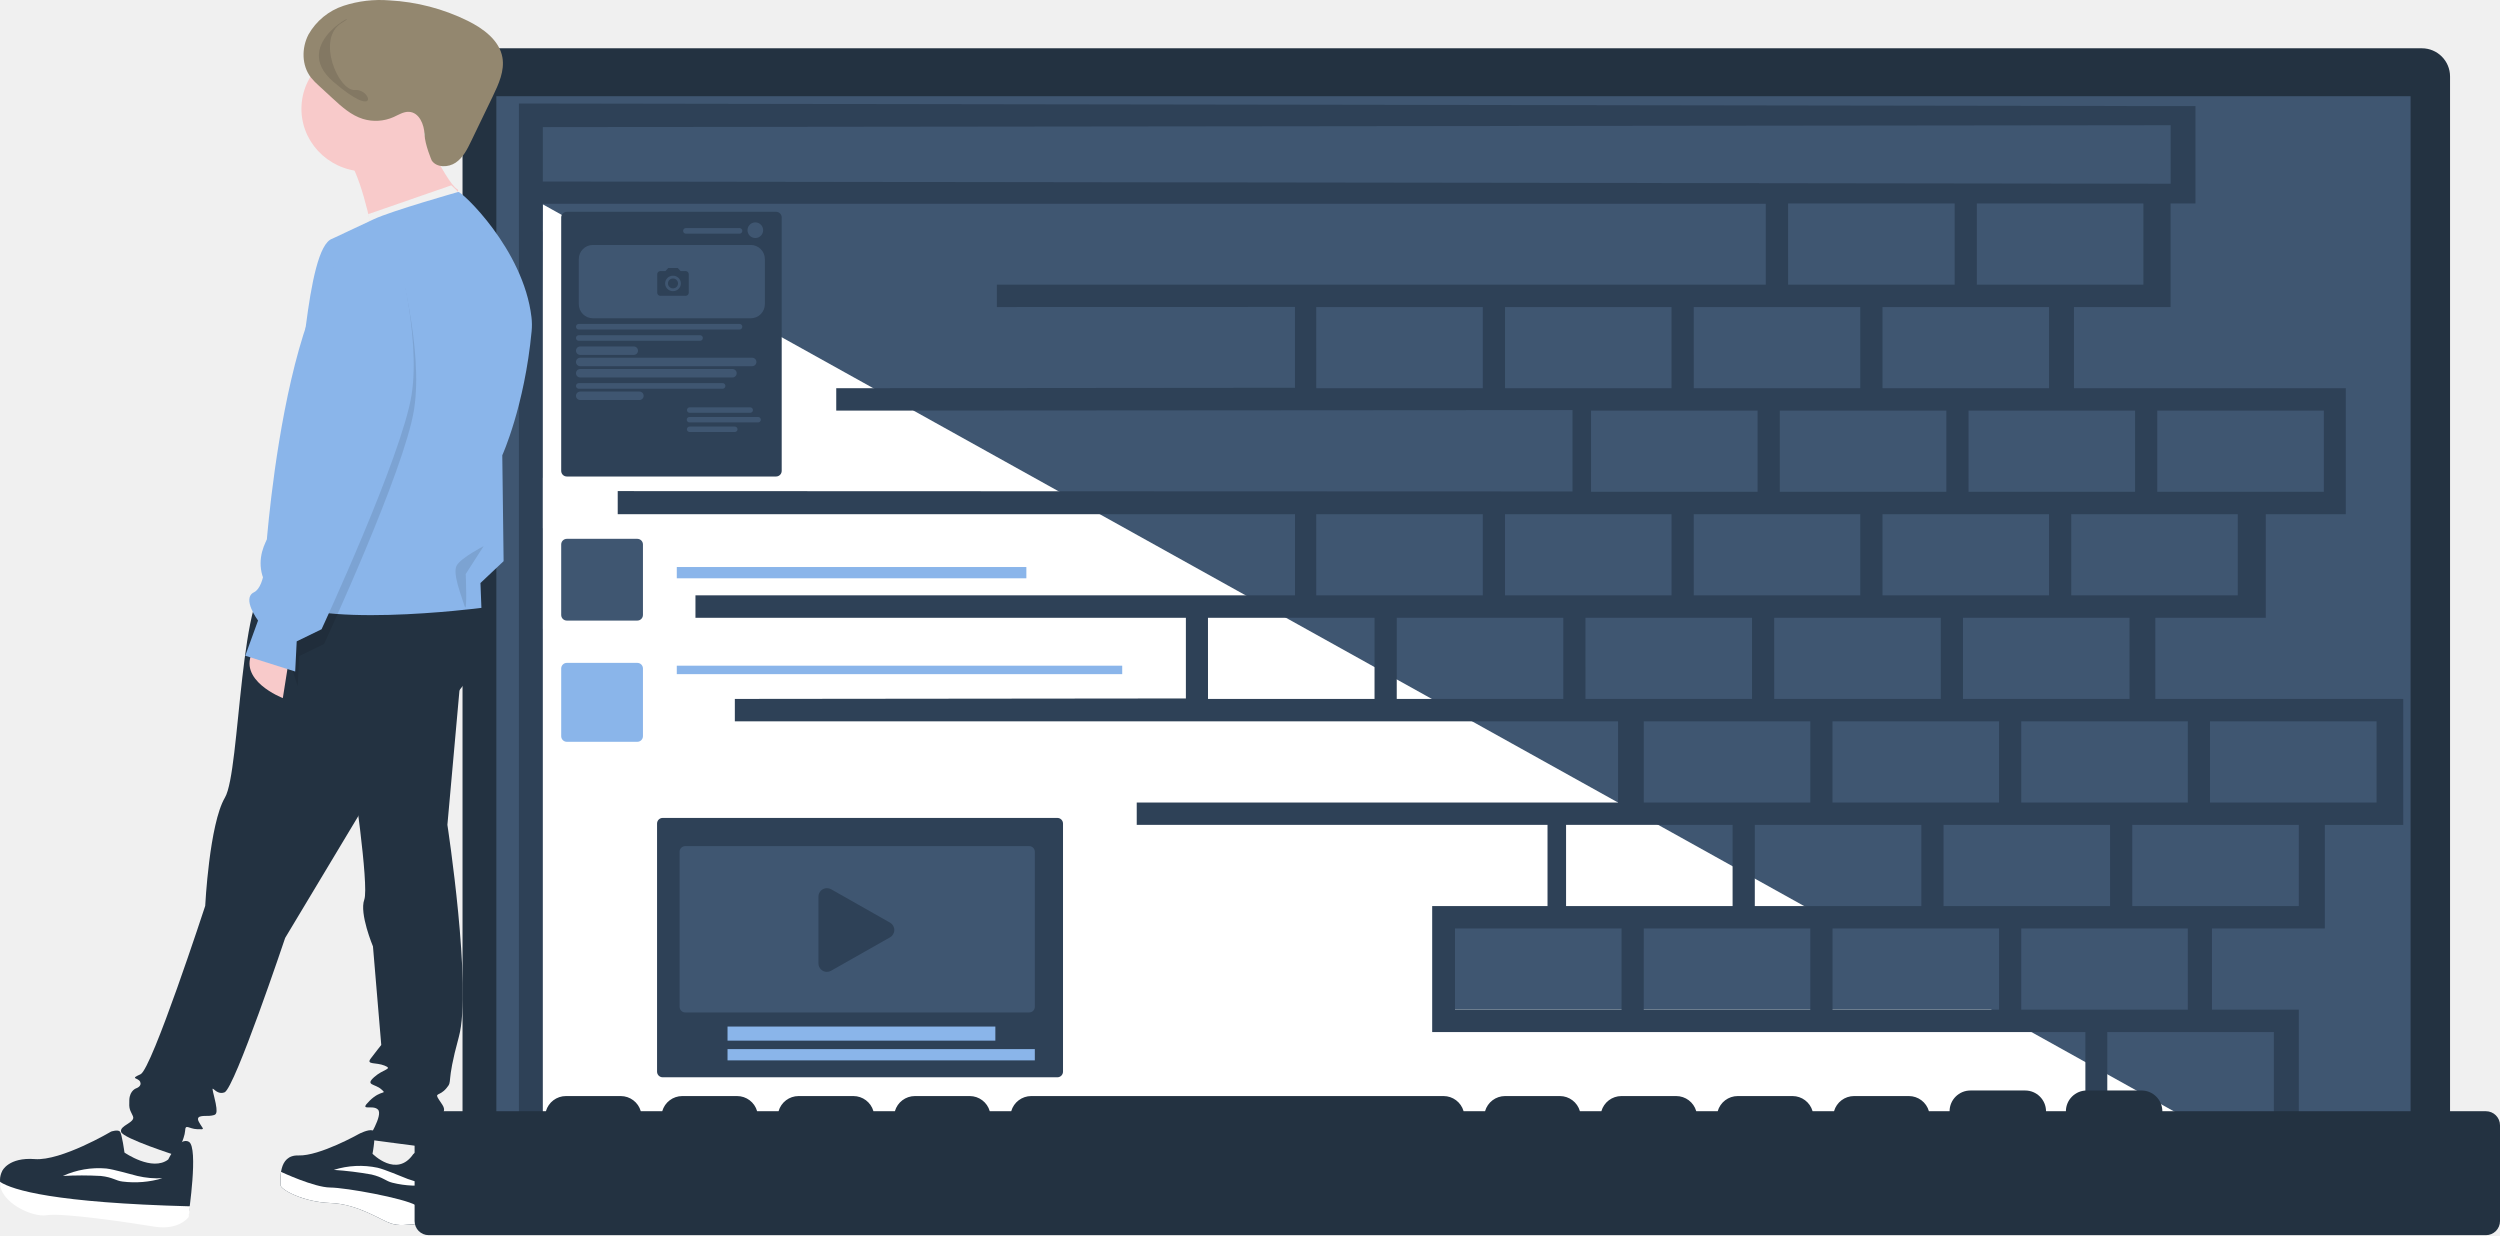
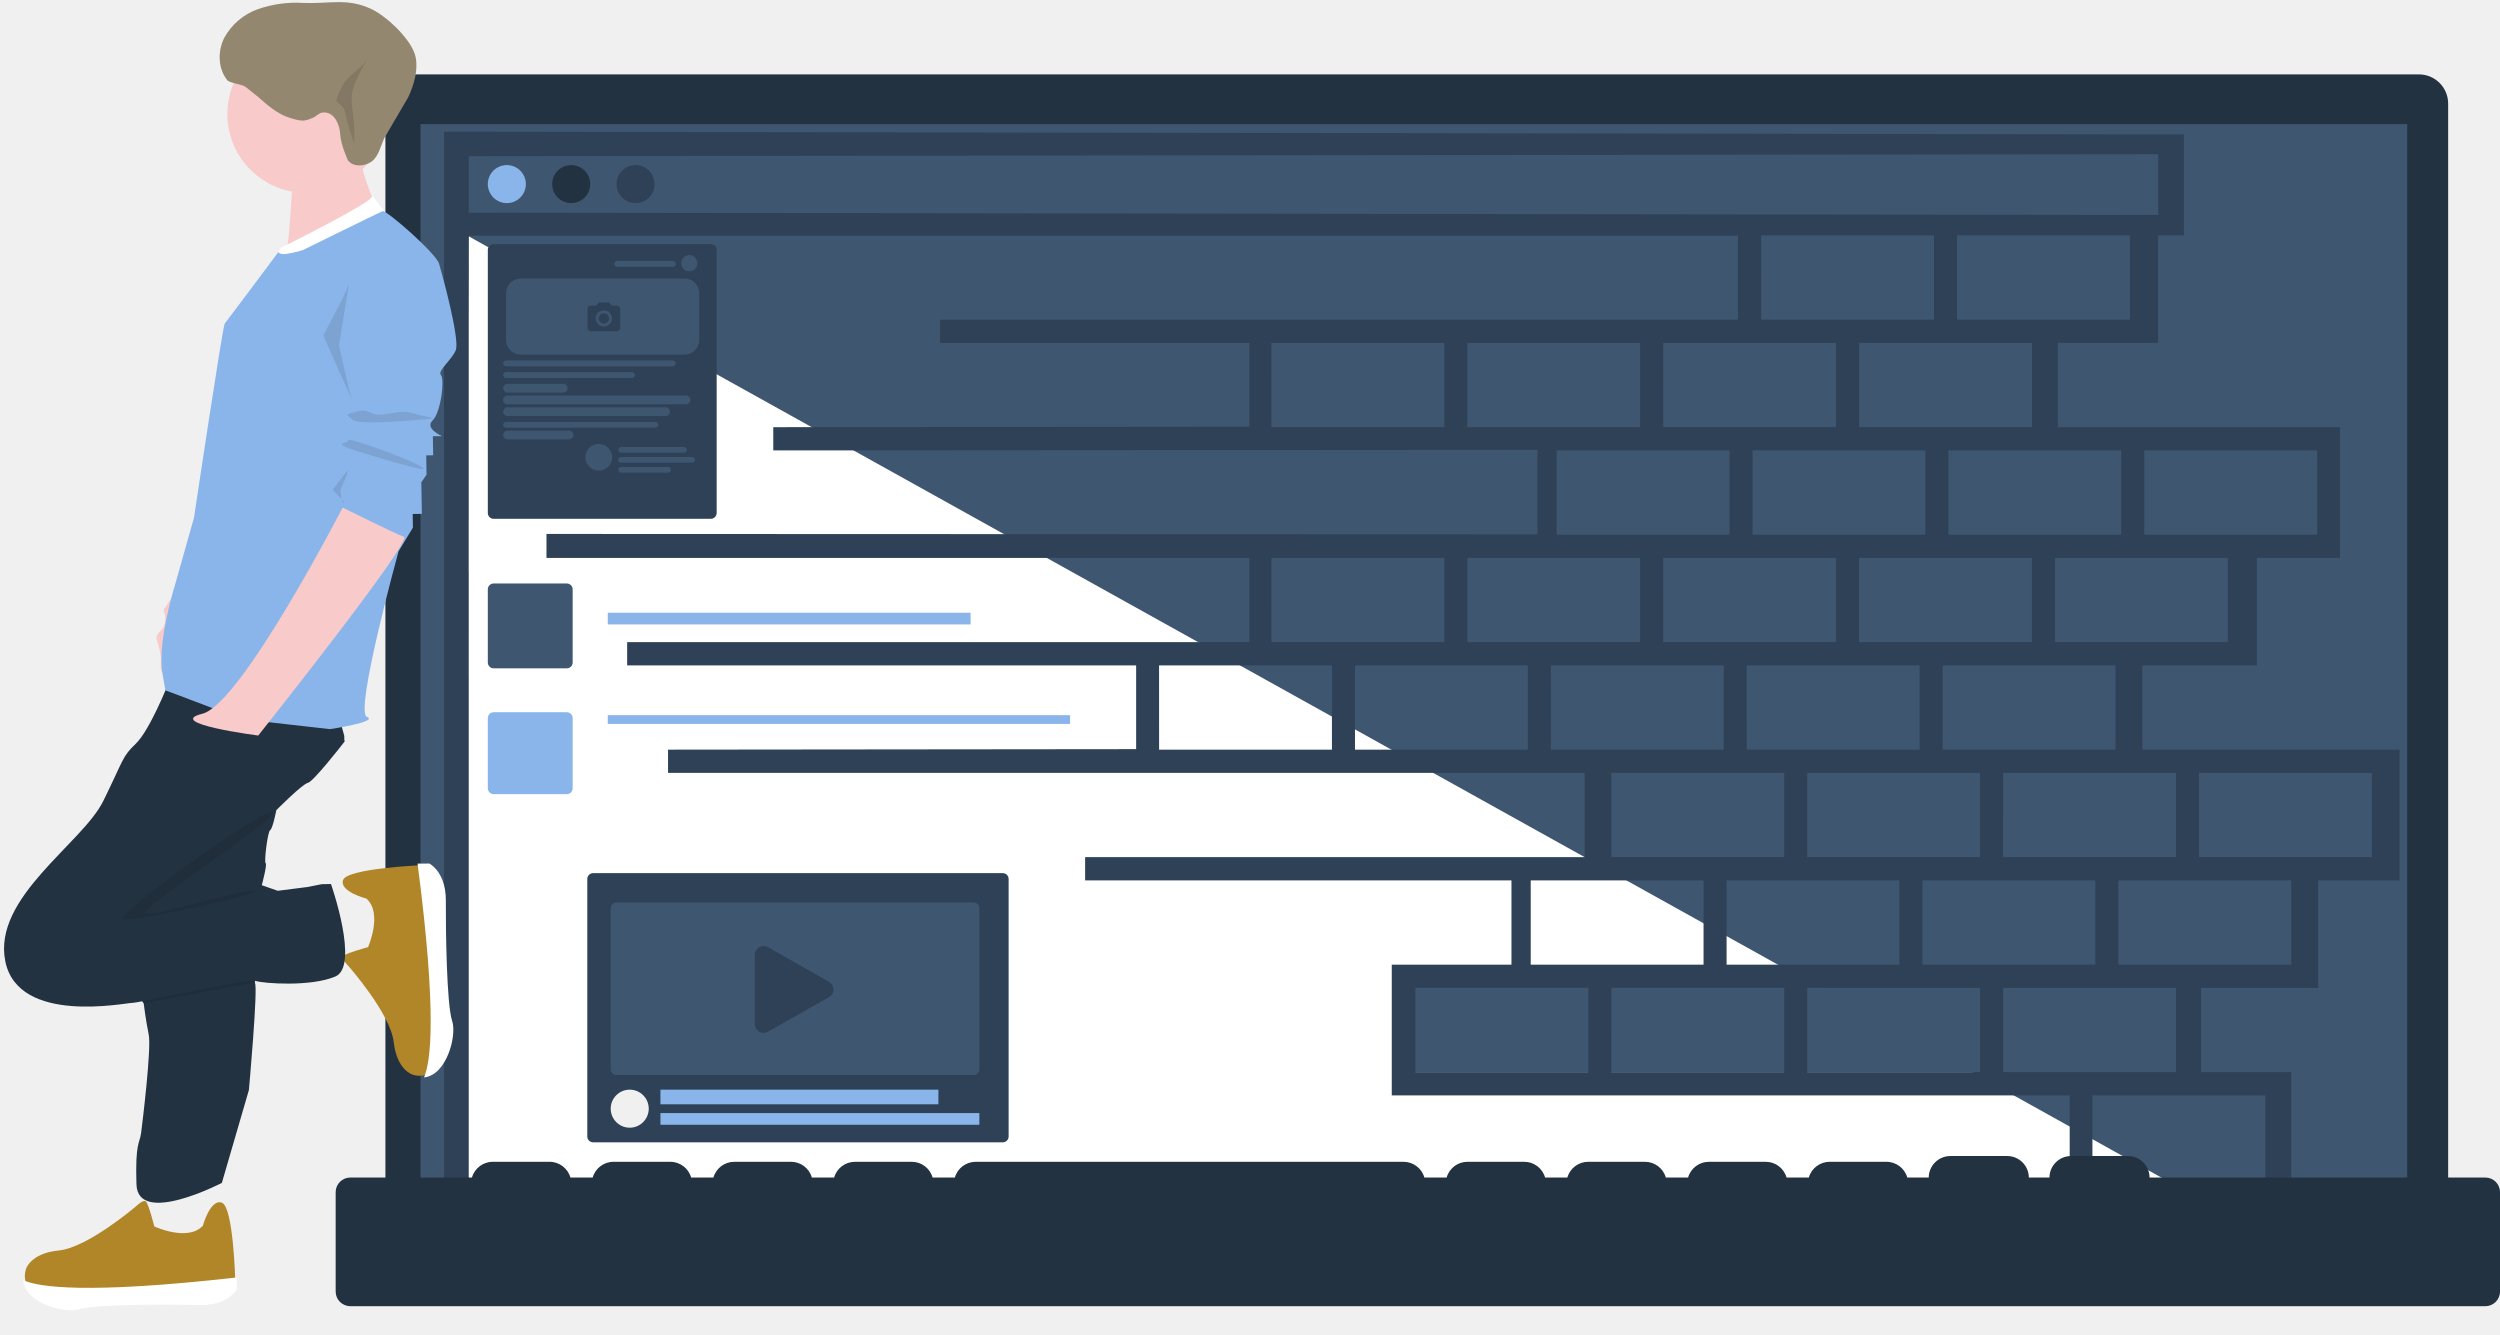
- <svg xmlns="http://www.w3.org/2000/svg" width="886.783" height="438.129" viewBox="0 0 886.783 438.129">
-   <g id="hero-static" transform="translate(-482 -174)">
-     <g id="Group_9" data-name="Group 9" transform="translate(-308.936 687.174)">
-       <path id="Path_24" data-name="Path 24" d="M10,0H695a10,10,0,0,1,10,10V378H0V10A10,10,0,0,1,10,0Z" transform="translate(955 -496.046)" fill="#233241" />
-       <rect id="Rectangle_1" data-name="Rectangle 1" width="679" height="361" transform="translate(967 -479.046)" fill="#3f5671" />
-       <g id="Group_1" data-name="Group 1" transform="translate(452 70.804)">
-         <path id="Path_25" data-name="Path 25" d="M940.183,633.77V661.8h-8.525v34.377h-36.3v37.566h96.855v34.281H963.492v37.349h-40.8v38.565h89.089v36.488H982.413V917.1H943.337v36.983h30.778v37.478H351.461V633.77Z" transform="translate(175.989 -1176.285)" fill="#3f5671" />
-         <path id="Path_26" data-name="Path 26" d="M880.446,117.342l461.246,256.6H1203.865v29.05H1394.2l72.249,40.207H877.957Z" transform="translate(-349 -628.85)" fill="#fff" />
-         <path id="Path_27" data-name="Path 27" d="M0,366.264V.15l575.81.906H594.7v34.55h-8.836V72.347H551.6v28.8h96.419v44.686H619.646V182.57H580.46v28.785H668.4v44.686H640.586v36.741H600.552v28.8h30.8v44.686Zm563.419-7.956H622.5V329.523H563.42ZM8.461,150.787h.02V168.67l-.01,17.863h.01V358.309H555.649V329.523h-231.7V284.837h40.913v-28.8H219.15V248.1H389.883V219.3H76.594v-7.946l159.991-.169V182.57H62.624v-7.956H275.287V145.829H35.049v-8.195l338.672.129V108.9l-261.159.189v-7.946l162.716-.159V72.317l-105.739.03V64.4h272.74V35.716H8.461v9.827h.02v87.381h-.02ZM532.9,321.578h59.08v-28.8H532.9Zm-66.948,0h59.08v-28.8h-59.08Zm-66.958,0h59.08v-28.8H399Zm-66.948,0h59.08v-28.8h-59.08Zm240.238-36.741h59.07v-28.8h-59.07Zm-66.948,0h59.07v-28.8h-59.07Zm-66.948,0h59.07v-28.8h-59.07Zm-66.948,0h59.07v-28.8H371.44ZM599.851,248.1h59.08V219.3h-59.08Zm-66.948,0h59.08V219.3H532.9Zm-66.958,0h59.08V219.3h-59.08ZM399,248.1h59.08V219.3H399Zm113.233-36.741H571.3V182.57H512.23Zm-66.958,0h59.08V182.57H445.27Zm-66.948,0H437.4V182.57H378.32Zm-66.948,0h59.08V182.57h-59.08Zm-66.948,0H303.5V182.57H244.42Zm306.2-36.741H609.7V145.829H550.63Zm-66.948,0h59.07V145.829h-59.07Zm-66.948,0H475.8V145.829H416.73Zm-66.948,0h59.06V145.829h-59.06Zm-66.958,0H341.9V145.829H282.82ZM581.15,137.877h59.08V109.088H581.15Zm-66.948,0h59.07V109.088H514.2Zm-66.949,0h59.07V109.088h-59.07Zm-66.948,0h59.07V109.088H380.3Zm103.38-36.741h59.07V72.347h-59.07Zm-66.948,0H475.8V72.347H416.73Zm-66.948,0h59.06V72.347h-59.06Zm-66.958,0H341.9V72.347H282.82ZM517.145,64.4h59.08V35.6h-59.08Zm-66.948,0h59.08V35.6H450.2ZM585.9,28.607V7.847L8.481,8.524V27.671h-.02v.169H18.3v-.01Z" transform="translate(523 -547.414)" fill="#2e4157" />
+ <svg xmlns="http://www.w3.org/2000/svg" width="854.444" height="456.247" viewBox="0 0 854.444 456.247">
+   <g transform="translate(-33.809 -10.82)">
+     <g transform="translate(-789.467 532.287)">
+       <path d="M10,0H695a10,10,0,0,1,10,10V378H0V10A10,10,0,0,1,10,0Z" transform="translate(955 -496.046)" fill="#233241" />
+       <rect width="679" height="361" transform="translate(967 -479.046)" fill="#3f5671" />
+       <g transform="translate(452 70.804)">
+         <path d="M940.183,633.77V661.8h-8.525v34.377h-36.3v37.566h96.855v34.281H963.492v37.349h-40.8v38.565h89.089v36.488H982.413V917.1H943.337v36.983h30.778v37.478H351.461V633.77Z" transform="translate(175.989 -1176.285)" fill="#3f5671" />
+         <path d="M880.446,117.342l461.246,256.6H1203.865v29.05H1394.2l72.249,40.207H877.957Z" transform="translate(-349 -628.85)" fill="#fff" />
+         <path d="M0,366.264V.15l575.81.906H594.7v34.55h-8.836V72.347H551.6v28.8h96.419v44.686H619.646V182.57H580.46v28.785H668.4v44.686H640.586v36.741H600.552v28.8h30.8v44.686Zm563.419-7.956H622.5V329.523H563.42ZM8.461,150.787h.02V168.67l-.01,17.863h.01V358.309H555.649V329.523h-231.7V284.837h40.913v-28.8H219.15V248.1H389.883V219.3H76.594v-7.946l159.991-.169V182.57H62.624v-7.956H275.287V145.829H35.049v-8.195l338.672.129V108.9l-261.159.189v-7.946l162.716-.159V72.317l-105.739.03V64.4h272.74V35.716H8.461v9.827h.02v87.381h-.02ZM532.9,321.578h59.08v-28.8H532.9Zm-66.948,0h59.08v-28.8h-59.08Zm-66.958,0h59.08v-28.8H399Zm-66.948,0h59.08v-28.8h-59.08Zm240.238-36.741h59.07v-28.8h-59.07Zm-66.948,0h59.07v-28.8h-59.07Zm-66.948,0h59.07v-28.8h-59.07Zm-66.948,0h59.07v-28.8H371.44ZM599.851,248.1h59.08V219.3h-59.08Zm-66.948,0h59.08V219.3H532.9Zm-66.958,0h59.08V219.3h-59.08ZM399,248.1h59.08V219.3H399Zm113.233-36.741H571.3V182.57H512.23Zm-66.958,0h59.08V182.57H445.27Zm-66.948,0H437.4V182.57H378.32Zm-66.948,0h59.08V182.57h-59.08Zm-66.948,0H303.5V182.57H244.42Zm306.2-36.741H609.7V145.829H550.63Zm-66.948,0h59.07V145.829h-59.07Zm-66.948,0H475.8V145.829H416.73Zm-66.948,0h59.06V145.829h-59.06Zm-66.958,0H341.9V145.829H282.82ZM581.15,137.877h59.08V109.088H581.15Zm-66.948,0h59.07V109.088H514.2Zm-66.949,0h59.07V109.088h-59.07Zm-66.948,0h59.07V109.088H380.3Zm103.38-36.741h59.07V72.347h-59.07Zm-66.948,0H475.8V72.347H416.73Zm-66.948,0h59.06V72.347h-59.06Zm-66.958,0H341.9V72.347H282.82ZM517.145,64.4h59.08V35.6h-59.08Zm-66.948,0h59.08V35.6H450.2ZM585.9,28.607V7.847L8.481,8.524V27.671h-.02v.169H18.3v-.01Z" transform="translate(523 -547.414)" fill="#2e4157" />
      </g>
-       <g id="Group_2" data-name="Group 2" transform="translate(-1733 -2324.046)">
-         <circle id="Ellipse_1" data-name="Ellipse 1" cx="6.5" cy="6.5" r="6.5" transform="translate(2767 1859)" fill="#2e4157" opacity="0" />
-         <circle id="Ellipse_2" data-name="Ellipse 2" cx="6.5" cy="6.5" r="6.5" transform="translate(2745 1859)" fill="#233241" opacity="0" />
-         <circle id="Ellipse_3" data-name="Ellipse 3" cx="6.5" cy="6.5" r="6.5" transform="translate(2723 1859)" fill="#8ab5ea" opacity="0" />
+       <g transform="translate(-1733 -2324.046)">
+         <circle cx="6.5" cy="6.5" r="6.5" transform="translate(2767 1859)" fill="#2e4157" />
+         <circle cx="6.5" cy="6.5" r="6.5" transform="translate(2745 1859)" fill="#233241" />
+         <circle cx="6.5" cy="6.5" r="6.5" transform="translate(2723 1859)" fill="#8ab5ea" />
      </g>
-       <g id="Group_8" data-name="Group 8" transform="translate(-1737 -2331.855)">
-         <rect id="Rectangle_2" data-name="Rectangle 2" width="144" height="92" rx="2" transform="translate(2761 2108.81)" fill="#2e4157" opacity="0.999" />
-         <path id="Path_28" data-name="Path 28" d="M1183.244,1342.575h-122a2,2,0,0,1-2-2v-55a2,2,0,0,1,2-2h122a2,2,0,0,1,2,2v55A2,2,0,0,1,1183.244,1342.575Zm-71.751-44.092a3.008,3.008,0,0,0-3,3v23.7a3.008,3.008,0,0,0,3,3,2.96,2.96,0,0,0,1.475-.394l20.915-11.852a3,3,0,0,0,0-5.22l-20.915-11.852a2.96,2.96,0,0,0-1.476-.382Z" transform="translate(1709.756 835.235)" fill="#3f5671" />
-         <circle id="Ellipse_4" data-name="Ellipse 4" cx="6.5" cy="6.5" r="6.5" transform="translate(2769 2182.81)" fill="#f0f0f0" opacity="0" />
-         <rect id="Rectangle_3" data-name="Rectangle 3" width="109" height="4" transform="translate(2786 2190.81)" fill="#8ab5ea" />
-         <rect id="Rectangle_4" data-name="Rectangle 4" width="95" height="5" transform="translate(2786 2182.81)" fill="#8ab5ea" />
-         <rect id="Rectangle_5" data-name="Rectangle 5" width="158" height="3" transform="translate(2768 2054.81)" fill="#8ab5ea" />
-         <rect id="Rectangle_6" data-name="Rectangle 6" width="124" height="4" transform="translate(2768 2019.81)" fill="#8ab5ea" />
-         <rect id="Rectangle_7" data-name="Rectangle 7" width="29" height="29" rx="2" transform="translate(2727 2009.81)" fill="#3f5671" />
-         <rect id="Rectangle_8" data-name="Rectangle 8" width="29" height="28" rx="2" transform="translate(2727 2053.81)" fill="#8ab5ea" />
-         <g id="Group_3" data-name="Group 3" transform="translate(-2 3.81)">
-           <rect id="Rectangle_9" data-name="Rectangle 9" width="78.216" height="93.895" rx="2" transform="translate(2729 1890)" fill="#2e4157" />
+       <g transform="translate(-1737 -2331.855)">
+         <rect width="144" height="92" rx="2" transform="translate(2761 2108.81)" fill="#2e4157" />
+         <path d="M1183.244,1342.575h-122a2,2,0,0,1-2-2v-55a2,2,0,0,1,2-2h122a2,2,0,0,1,2,2v55A2,2,0,0,1,1183.244,1342.575Zm-71.751-44.092a3.008,3.008,0,0,0-3,3v23.7a3.008,3.008,0,0,0,3,3,2.96,2.96,0,0,0,1.475-.394l20.915-11.852a3,3,0,0,0,0-5.22l-20.915-11.852a2.96,2.96,0,0,0-1.476-.382Z" transform="translate(1709.756 835.235)" fill="#3f5671" />
+         <circle cx="6.5" cy="6.5" r="6.5" transform="translate(2769 2182.81)" fill="#f0f0f0" />
+         <rect width="109" height="4" transform="translate(2786 2190.81)" fill="#8ab5ea" />
+         <rect width="95" height="5" transform="translate(2786 2182.81)" fill="#8ab5ea" />
+         <rect width="158" height="3" transform="translate(2768 2054.81)" fill="#8ab5ea" />
+         <rect width="124" height="4" transform="translate(2768 2019.81)" fill="#8ab5ea" />
+         <rect width="29" height="29" rx="2" transform="translate(2727 2009.81)" fill="#3f5671" />
+         <rect width="29" height="28" rx="2" transform="translate(2727 2053.81)" fill="#8ab5ea" />
+         <g transform="translate(-2 3.81)">
+           <rect width="78.216" height="93.895" rx="2" transform="translate(2729 1890)" fill="#2e4157" />
        </g>
-         <g id="Group_7" data-name="Group 7" transform="translate(2732.244 1897.562)">
-           <g id="Group_6" data-name="Group 6">
-             <g id="Group_5" data-name="Group 5">
-               <g id="Group_4" data-name="Group 4" transform="translate(28.109)">
-                 <circle id="Ellipse_5" data-name="Ellipse 5" cx="4.568" cy="4.568" r="4.568" transform="translate(0 64.537)" fill="#3f5671" opacity="0" />
-                 <rect id="Rectangle_10" data-name="Rectangle 10" width="23.413" height="1.928" rx="0.964" transform="translate(11.252 65.611)" fill="#3f5671" />
-                 <rect id="Rectangle_11" data-name="Rectangle 11" width="26.278" height="1.928" rx="0.964" transform="translate(11.181 69.027)" fill="#3f5671" />
-                 <rect id="Rectangle_12" data-name="Rectangle 12" width="17.959" height="1.928" rx="0.964" transform="translate(11.233 72.426)" fill="#3f5671" />
-                 <circle id="Ellipse_6" data-name="Ellipse 6" cx="2.776" cy="2.776" r="2.776" transform="translate(32.732 0)" fill="#3f5671" />
-               </g>
-               <rect id="Rectangle_13" data-name="Rectangle 13" width="59" height="2" rx="1" transform="translate(0 36.013)" fill="#3f5671" />
-               <rect id="Rectangle_14" data-name="Rectangle 14" width="45" height="2" rx="1" transform="translate(0 40.013)" fill="#3f5671" />
-               <rect id="Rectangle_15" data-name="Rectangle 15" width="22" height="3" rx="1.5" transform="translate(0 44.013)" fill="#3f5671" />
-               <rect id="Rectangle_16" data-name="Rectangle 16" width="64" height="3" rx="1.5" transform="translate(0 48.013)" fill="#3f5671" />
-               <rect id="Rectangle_17" data-name="Rectangle 17" width="57" height="3" rx="1.5" transform="translate(0 52.013)" fill="#3f5671" />
-               <rect id="Rectangle_18" data-name="Rectangle 18" width="53" height="2" rx="1" transform="translate(0 57.013)" fill="#3f5671" />
-               <rect id="Rectangle_19" data-name="Rectangle 19" width="24" height="3" rx="1.5" transform="translate(0 60.013)" fill="#3f5671" />
-               <rect id="Rectangle_20" data-name="Rectangle 20" width="21" height="2" rx="1" transform="translate(38 2.013)" fill="#3f5671" />
-               <path id="Path_29" data-name="Path 29" d="M-508.745-185.58h-56a5,5,0,0,1-5-5v-16a5,5,0,0,1,5-5h56a5.005,5.005,0,0,1,5,5v16a5,5,0,0,1-5,5Zm-32.062-16.738a1.109,1.109,0,0,0-.787.318,1.109,1.109,0,0,0-.331.782v6.576a1.108,1.108,0,0,0,.331.782,1.108,1.108,0,0,0,.788.318h8.95a1.108,1.108,0,0,0,.788-.318,1.108,1.108,0,0,0,.331-.782v-6.576a1.109,1.109,0,0,0-.331-.782,1.109,1.109,0,0,0-.788-.318h-1.773l-1.024-1.1h-3.356l-1.023,1.1Zm4.475,7.124a2.772,2.772,0,0,1-2.8-2.741,2.772,2.772,0,0,1,2.8-2.74,2.772,2.772,0,0,1,2.8,2.74,2.772,2.772,0,0,1-2.8,2.741Zm0-4.494a1.774,1.774,0,0,0-1.79,1.753,1.774,1.774,0,0,0,1.79,1.754,1.774,1.774,0,0,0,1.79-1.754,1.774,1.774,0,0,0-1.791-1.752Z" transform="translate(570.745 219.593)" fill="#3f5671" />
-             </g>
-             <rect id="Rectangle_21" data-name="Rectangle 21" width="20" transform="translate(22 32.013)" fill="#3f5671" />
+         <g transform="translate(2732.244 1897.562)">
+           <g transform="translate(28.109)">
+             <circle cx="4.568" cy="4.568" r="4.568" transform="translate(0 64.537)" fill="#3f5671" />
+             <rect width="23.413" height="1.928" rx="0.964" transform="translate(11.252 65.611)" fill="#3f5671" />
+             <rect width="26.278" height="1.928" rx="0.964" transform="translate(11.181 69.027)" fill="#3f5671" />
+             <rect width="17.959" height="1.928" rx="0.964" transform="translate(11.233 72.426)" fill="#3f5671" />
+             <circle cx="2.776" cy="2.776" r="2.776" transform="translate(32.732 0)" fill="#3f5671" />
          </g>
+           <rect width="59" height="2" rx="1" transform="translate(0 36.013)" fill="#3f5671" />
+           <rect width="45" height="2" rx="1" transform="translate(0 40.013)" fill="#3f5671" />
+           <rect width="22" height="3" rx="1.5" transform="translate(0 44.013)" fill="#3f5671" />
+           <rect width="64" height="3" rx="1.5" transform="translate(0 48.013)" fill="#3f5671" />
+           <rect width="57" height="3" rx="1.5" transform="translate(0 52.013)" fill="#3f5671" />
+           <rect width="53" height="2" rx="1" transform="translate(0 57.013)" fill="#3f5671" />
+           <rect width="24" height="3" rx="1.5" transform="translate(0 60.013)" fill="#3f5671" />
+           <rect width="21" height="2" rx="1" transform="translate(38 2.013)" fill="#3f5671" />
+           <path d="M-508.745-185.58h-56a5,5,0,0,1-5-5v-16a5,5,0,0,1,5-5h56a5.005,5.005,0,0,1,5,5v16a5,5,0,0,1-5,5Zm-32.062-16.738a1.109,1.109,0,0,0-.787.318,1.109,1.109,0,0,0-.331.782v6.576a1.108,1.108,0,0,0,.331.782,1.108,1.108,0,0,0,.788.318h8.95a1.108,1.108,0,0,0,.788-.318,1.108,1.108,0,0,0,.331-.782v-6.576a1.109,1.109,0,0,0-.331-.782,1.109,1.109,0,0,0-.788-.318h-1.773l-1.024-1.1h-3.356l-1.023,1.1Zm4.475,7.124a2.772,2.772,0,0,1-2.8-2.741,2.772,2.772,0,0,1,2.8-2.74,2.772,2.772,0,0,1,2.8,2.74,2.772,2.772,0,0,1-2.8,2.741Zm0-4.494a1.774,1.774,0,0,0-1.79,1.753,1.774,1.774,0,0,0,1.79,1.754,1.774,1.774,0,0,0,1.79-1.754,1.774,1.774,0,0,0-1.791-1.752Z" transform="translate(570.745 219.593)" fill="#3f5671" />
+           <rect width="20" transform="translate(22 32.013)" fill="#3f5671" />
        </g>
      </g>
    </g>
-     <g id="Group_10" data-name="Group 10" transform="translate(480.531 154.887)">
-       <path id="Path_30" data-name="Path 30" d="M151.331,425.977,147,436.124l-18.519-6.367,4.072-7.847,18.826,2.511Z" fill="#f0f0f0" />
-       <path id="Path_31" data-name="Path 31" d="M64.254,422.845,62.318,438.1l-23.432-8.489,10.332-11.127Z" fill="#f0f0f0" />
-       <path id="Path_32" data-name="Path 32" d="M170.471,230.85s9.929,12.609-4.284,30.872-31.139,36.058-31.139,36.058L102.622,351.8S84.7,405.182,81.106,406.585,75.87,401.8,77.5,408.372s.474,6.146-1.107,6.475-5.837-.589-4.409,2.146,2.6,2.774-.525,2.664-4.2-2.063-4.332.613-3.174,8.695-3.174,8.695-18.863-6.029-19.529-8.35,5.248-3.262,4.192-5.6-1.447-2.353-1.275-5.79S49.9,405.1,49.9,405.1s1.989-.7,1.286-2.256-3.866-.9.134-2.677,22.937-59.716,22.937-59.716,1.455-29.065,7.009-38.444,5.056-77.581,17.2-77.921S170.471,230.85,170.471,230.85Z" fill="#233241" />
-       <path id="Path_33" data-name="Path 33" d="M165.479,252.507l-5.312,59.187s8.842,57.772,4.057,75.224-1.937,15.254-4.433,18.231-4.371,1.378-2.557,4.123,2.947,3.552-.325,6.5-5.2,10.159-5.2,10.159L131.9,423.32s5.516-8.612,3.655-10.6-7.085.9-2.966-3.165,6.362-2.077,4.115-4.068-5.8-1.354-2.523-4.3,6.792-2.821,3.724-4.082-6.639-.234-4.961-2.477,3.763-4.847,3.763-4.847l-2.943-34.963s-4.892-11.664-3.082-16.58-4.343-46.121-4.343-46.121Z" fill="#233241" />
-       <path id="Path_34" data-name="Path 34" d="M148.068,428.486s4.1-3.686,5.152-1.35,8.61,23.287,3.46,24.641-12.647,2.614-16.493,1.333-11.778-6.93-21.538-7.274S100.9,441,100.977,439.466s-1.026-10.762,6.392-10.5,21.5-7.669,21.5-7.669,3.185-1.664,4.731-1.225,0,8.288,0,8.288S142.157,437.089,148.068,428.486Z" fill="#233241" />
-       <path id="Path_35" data-name="Path 35" d="M61.139,430.4s3.935-8.289,7.353-6.254-.111,25.66-.111,25.66-3.368,4.861-12.295,3.4-32.6-4.982-38.128-4.028S-2.075,443.1,2.27,434.448c0,0,2.2-4.9,11.552-4.189s27.085-9.77,27.085-9.77,2.345-.792,3.087,0,1.625,7.445,1.625,7.445S55.444,434.793,61.139,430.4Z" fill="#233241" />
-       <ellipse id="Ellipse_7" data-name="Ellipse 7" cx="22.672" cy="22.191" rx="22.672" ry="22.191" transform="translate(109.507 34.484) rotate(2.806)" fill="#f8caca" />
-       <path id="Path_36" data-name="Path 36" d="M148.534,59.611s10.917,24.135,15.1,26.582c1.755,1.028-3.274,3.911-9.948,7.024-8.623,4.025-20.157,8.386-20.157,8.386s-4.3-23.519-10.687-28.724S148.534,59.611,148.534,59.611Z" fill="#f8caca" />
-       <path id="Path_37" data-name="Path 37" d="M104.081,252.255l-2.289,14.476s-16.5-6.328-10.5-16.842Z" fill="#f8caca" />
-       <path id="Path_38" data-name="Path 38" d="M133.492,99.91c-.509-.309-1.517-4.8-1.517-4.8l29.565-10.255s3.6,3.086,3.389,4.141S134,100.22,133.492,99.91Z" fill="#f0f0f0" />
-       <path id="Path_39" data-name="Path 39" d="M98.539,230.225c11.1,12.646,73.692,4.512,73.692,4.512l-.337-8.819,8.211-7.749-.47-37.559s7.9-17.341,10.414-44.066a23.629,23.629,0,0,0-.06-4.929c-2.825-24.118-24.861-44.734-25.979-44.41-.56.158-23.633,6.71-29.911,9.645-7.211,3.369-14.766,6.935-14.766,6.935-9.544,3.117-10.737,58.236-14.112,63.1s-1.11,22.171-1.11,22.171l-4.335,16.318S87.435,217.579,98.539,230.225Z" fill="#8ab5ea" />
-       <path id="Path_40" data-name="Path 40" d="M142.453,110.169s9.325,32.507,5.891,54.22-31.931,83.147-31.931,83.147l-8.815,4.285-.536,10.705-5.239-16.24,18.317-33.437S105.287,94.683,142.453,110.169Z" opacity="0.1" style="isolation: isolate" />
-       <path id="Path_41" data-name="Path 41" d="M141.572,104.951s9.325,32.507,5.891,54.22-31.931,83.147-31.931,83.147l-8.819,4.292-.536,10.7-17.71-5.6L93,239.225s-5.865-7.868-1.455-10.011,4.26-14.789,4.26-14.789S104.4,89.465,141.572,104.951Z" fill="#8ab5ea" />
-       <path id="Path_42" data-name="Path 42" d="M152.064,66.846c-.129-3.591-1.9-7.918-5.578-8.064-1.917-.077-3.644,1.065-5.4,1.852A15.6,15.6,0,0,1,130.2,61.3c-4.2-1.309-7.535-4.335-10.728-7.276l-4.829-4.448a24.724,24.724,0,0,1-2.895-2.983c-3.286-4.253-3.351-10.425-.852-15.243a22.307,22.307,0,0,1,12.428-10.182,41.641,41.641,0,0,1,16.3-1.918,71.421,71.421,0,0,1,27.7,7.223c5.622,2.776,11.292,6.945,12.36,13.026.831,4.733-1.338,9.47-3.453,13.852l-7.669,15.9c-1.358,2.816-2.829,5.765-5.449,7.548s-6.751,1.833-8.492-.731C154.614,76.068,152.195,70.437,152.064,66.846Z" fill="#93876f" />
-       <path id="Path_43" data-name="Path 43" d="M166.231,234.027c1.068,3.553.437-11.3.437-11.3l6.354-9.891s-7.919,4.072-9.538,6.832S165.164,230.474,166.231,234.027Z" fill="#7ca3d2" />
-       <path id="Path_44" data-name="Path 44" d="M127.4,51.045c-5.881.47-13.917-18.25-4.71-23.812s-19.293,6.9-2.948,20.91S133.282,50.576,127.4,51.045Z" fill="#837863" />
-       <path id="Intersection_1" data-name="Intersection 1" d="M-1591.173-1240.359c-8.927-1.463-32.605-4.981-38.128-4.027-4.894.845-16.841-4.572-16.481-11.836,4.535,2.937,19.387,7.414,67.41,8.676-.281,2.285-.506,3.791-.506,3.791s-2.544,3.672-9.069,3.672A19.907,19.907,0,0,1-1591.173-1240.359Z" transform="translate(1647.26 1694.558)" fill="#fff" />
-       <path id="Intersection_2" data-name="Intersection 2" d="M-1604.071-1242.482c-3.847-1.281-11.778-6.929-21.539-7.274s-17.748-4.84-17.672-6.369a29.667,29.667,0,0,1,.179-4.649l.166.047s11.56,5.429,17.284,5.481,26.009,3.778,30.344,6.271c2.5,1.435,5.872,3.454,8.286,4.908a1.776,1.776,0,0,1-.556.253,52.971,52.971,0,0,1-12.314,1.866A13.648,13.648,0,0,1-1604.071-1242.482Z" transform="translate(1744.259 1695.59)" fill="#fff" />
-       <path id="Path_51" data-name="Path 51" d="M1674.307,1716.126a30.636,30.636,0,0,1,15.359-2.646c2.769.319,8.285,1.955,11.063,2.646a32.174,32.174,0,0,0,8.9.811,34.5,34.5,0,0,1-14.134,1.18c-2.467-.284-3.443-1.522-7.722-1.99A121.893,121.893,0,0,0,1674.307,1716.126Z" transform="translate(-1650.531 -1279.887)" fill="#fff" />
-       <path id="Path_52" data-name="Path 52" d="M1674.307,1716.126a30.636,30.636,0,0,1,15.359-2.646c2.769.319,8.285,1.955,11.063,2.646a32.174,32.174,0,0,0,8.9.811,34.5,34.5,0,0,1-14.134,1.18c-2.467-.284-3.443-1.522-7.722-1.99A121.893,121.893,0,0,0,1674.307,1716.126Z" transform="translate(-1332.811 -1473.296) rotate(7)" fill="#fff" />
+     <g transform="matrix(1, -0.017, 0.017, 1, -252.484, -168.328)">
+       <g transform="matrix(-0.208, 0.978, -0.978, -0.208, 366.164, 590.165)">
+         <path d="M28.495,5.61,26.32,25.236,0,14.315,11.606,0Z" transform="matrix(-0.358, -0.934, 0.934, -0.358, 10.212, 45.569)" fill="#f0f0f0" />
+         <path d="M63,11.767s4.154-8.751,7.763-6.6-.117,27.09-.117,27.09-3.075,4.439-11.174,3.81c-.515-.04-1.146-.115-1.806-.223-2.667-.437-6.582-1.048-11.021-1.686-11.018-1.583-25.052-3.288-29.233-2.566C11.576,32.6-3.742,25.18.845,16.044c0,0,2.323-5.176,12.2-4.422s28.6-10.315,28.6-10.315S44.426-.626,45.21.21s1.4,8.956,1.4,8.956S56.984,16.407,63,11.767Z" transform="matrix(-0.358, -0.934, 0.934, -0.358, 29.35, 80.535)" fill="#b18628" />
+         <path d="M58,18.806c-9.536-1.882-34.848-6.493-40.846-5.7C11.842,13.815-.737,7.648.034,0,4.763,3.27,20.52,8.556,72.168,11.713c-.423,2.4-.745,3.979-.745,3.979s-2.933,3.776-9.96,3.528A21.8,21.8,0,0,1,58,18.806Z" transform="matrix(-0.358, -0.934, 0.934, -0.358, 47.821, 74.266)" fill="#fff" />
+       </g>
+       <g transform="translate(391.572 473.065) rotate(11)">
+         <path d="M29.775,5.135,27.5,23.1,0,13.1,12.127,0Z" transform="matrix(-0.358, -0.934, 0.934, -0.358, 10.67, 47.597)" fill="#f0f0f0" />
+         <path d="M63,11.767s4.154-8.751,7.763-6.6-.117,27.09-.117,27.09-3.075,4.439-11.174,3.81c-.515-.04-1.146-.115-1.806-.223-2.667-.437-6.582-1.048-11.021-1.686-11.018-1.583-25.052-3.288-29.233-2.566C11.576,32.6-3.742,25.18.845,16.044c0,0,2.323-5.176,12.2-4.422s28.6-10.315,28.6-10.315S44.426-.626,45.21.21s1.4,8.956,1.4,8.956S56.984,16.407,63,11.767Z" transform="matrix(-0.358, -0.934, 0.934, -0.358, 26.743, 80.535)" fill="#b18628" />
+         <path d="M58,18.806c-9.536-1.882-34.848-6.493-40.846-5.7C11.842,13.815-.737,7.648.034,0,4.763,3.27,20.52,8.556,72.168,11.713c-.423,2.4-.745,3.979-.745,3.979s-2.933,3.776-9.96,3.528A21.8,21.8,0,0,1,58,18.806Z" transform="matrix(-0.358, -0.934, 0.934, -0.358, 45.214, 74.266)" fill="#fff" />
+       </g>
+       <g transform="translate(355.55 193.136)">
+         <g transform="translate(0 0)">
+           <ellipse cx="26.932" cy="26.932" rx="26.932" ry="26.932" transform="translate(10.278 0) rotate(11)" fill="#f8caca" />
+           <path d="M0,9.04S4.433,41.182,3.325,43.191s26.6-22.1,26.6-22.1S19.948,7.031,22.165,0Z" transform="translate(28.848 35.161) rotate(11)" fill="#f8caca" />
+         </g>
+       </g>
+       <path d="M350.357,629.662l-6.095,8.724s1.892,4.566-1.23,7.274.5,3.848,0,11.013,3.783-.6,4.627-1.181-2.351-9.915,0-12.615S350.357,629.662,350.357,629.662Z" transform="translate(-8.79 -245.079)" fill="#f8caca" />
+       <path d="M491.649,267.126c-.629-1.842,3.4,4.556,4.078,4.915s-35.136,19.019-35.136,19.019A10.835,10.835,0,0,0,459.3,287.3c-.973-1.477,1.293-3.291,1.293-3.291S492.278,268.968,491.649,267.126Z" transform="translate(-82.537 -13.92)" fill="#fff" />
+       <path d="M321.99,994.978s.689,6.518,1.59,11.158-2.638,29.935-3.165,33.581-2.108,3.1-1.892,17.534,29.191,0,29.191,0l9.775-31.584s3.76-34.955,2.689-36.539S321.99,994.978,321.99,994.978Z" transform="translate(4.387 -467.829)" fill="#233241" />
+       <path d="M325.113,989.47c-.319.8.981,2.082.981,2.082s37.319-6.492,37.9-6.278-.216-2.338-.216-2.338S325.432,988.673,325.113,989.47Z" transform="translate(0.411 -463.942)" fill="#202d3b" />
+       <path d="M324.629,748.618a.512.512,0,0,1-.012.676c-1.138,1.437-10.878,13.432-12.66,13.758-1.914.351-10.947,9.145-10.947,9.145s-1.375,6.408-2.229,6.793-2.329,10.947-1.735,11.3-1.446,7.473-1.446,7.473l5.41,2,10.116-1.109,4.969-.892h3.151s9.375,28.243.939,31.637-24.378,2-27.315,1.028-39.817,6.858-42.182,6.789-39.109,6.954-43.168-14.939,27.014-39.747,34.443-54.264,6.626-14.894,11.438-19.364,11.354-20.159,11.354-20.159L323.729,743.6l.924,3.65Z" transform="translate(71.874 -309.826)" fill="#233241" />
+       <path d="M355.482,868.428c6.263.472-43.168,10.394-44.988,8.878s41.932-32.972,50.894-35.447-41.587,29.925-43.181,33.2S349.218,867.956,355.482,868.428Z" transform="translate(9.275 -378.624)" fill="#202d3b" />
+       <path d="M526.1,281.258c1.213-.488,17.969,14.634,19,18.272s6.772,26.211,5.194,29.7-6.5,6.955-5.194,8.387-.244,12.8-3.125,15.462,3.125,5.389,3.125,5.389h-3.125v6.5h-2.379v6.606l-1.826,2.559V384.91h-3.137v4.656l-5.033,7.995S513.538,452.2,517.8,453.947s-12.684,3.993-12.684,3.993l-30.61-3.993-11.423-4.682-13.174-5.231a2.911,2.911,0,0,1-.682-.22c-.12.021-.125-.195-1.013-5.764-1.717-10.772,4.811-30.348,4.811-30.348l6.867-22.793s10.9-65.293,11.618-66.139c.549-.643,12.127-15.575,17.7-22.771,1.694-2.186,1.012-1.417,1.012-1.417s.252.889,2.342.775a38.387,38.387,0,0,0,6.018-1.233S524.883,281.746,526.1,281.258Z" transform="translate(-113.447 -22.932)" fill="#8ab5ea" />
+       <path d="M529.441,519.686c27.358,8.283-16.324-9.849-16.628-8.034S502.083,511.4,529.441,519.686Z" transform="translate(-113.227 -175.202)" fill="#7ca3d2" />
+       <path d="M512.422,484.591c2.739,2.108,27.73-.072,27.73-.072s-3.268-.744-7.991-2.085-9.38,1.649-13.018,0-4.489-.868-6.677-.344S509.683,482.483,512.422,484.591Z" transform="translate(-111.093 -155.072)" fill="#7ca3d2" />
+       <path d="M377.744,648.032c-13.306,3.046,18.952,7.779,18.952,7.779s54.251-65.842,50.926-67.079S426.872,578.4,426.872,578.4,391.05,644.987,377.744,648.032Z" transform="translate(-29.568 -219.027)" fill="#f8caca" />
+       <path d="M572.856,45.76c.221-2.116-3.962,21.742-3.962,21.742s3.488,16.915,3.962,18.165-9.282-21.8-9.282-21.8S572.634,47.876,572.856,45.76Z" transform="translate(-171.903 236.557)" fill="#7ca3d2" />
+       <g transform="matrix(0.998, 0.07, -0.07, 0.998, 358.211, 181.926)">
+         <path d="M40.719,45.283c-.123-3.407-1.8-7.512-5.292-7.65-1.819-.073-2.331,1.03-4,1.776-3.261,1.447-4.472.9-7.86-.137-3.981-1.241-7.608-4.507-10.638-7.3L8.627,28.42c-.995-.866-5.32-1.333-6.152-2.35C-.642,22.036-.7,16.181,1.667,11.61A21.162,21.162,0,0,1,13.457,1.95,39.5,39.5,0,0,1,28.917.131c9.168.5,15.025-1.528,23.19,2.495C57.44,5.259,65.9,13.571,66.917,19.34c.789,4.49-.734,9.371-2.74,13.529L55.733,46.75c-1.288,2.671-2.051,6.283-4.536,7.974s-6.4,1.739-8.056-.694C43.137,54.032,40.842,48.69,40.719,45.283Z" transform="matrix(0.998, -0.07, 0.07, 0.998, 0, 4.68)" fill="#93876f" />
+       </g>
+       <path d="M399.137,346.894c.774-.487-2.484,6.429-2.484,6.429s.142,4.55,1.02,4.565-3.656-4.611-3.656-4.611S398.363,347.382,399.137,346.894Z" fill="#7ca3d2" />
+       <path d="M922.894-315.224c-.917,1.3-5.215,4.488-6.734,6.366a19.107,19.107,0,0,0-3.125,7.031s2.878,1.759,3.125,4.077,3.03,10.352,3.03,10.352.074-2.31,0-5.956c-.042-2.01-1.2-8.361-.854-10.773C919.183-309.994,925.513-318.932,922.894-315.224Z" transform="translate(-520.691 506.432) rotate(1)" fill="#837863" />
    </g>
-     <g id="Group_11" data-name="Group 11" transform="translate(-308.936 687.174)">
-       <path id="Path_45" data-name="Path 45" d="M5,51.316a5,5,0,0,1-5-5V12.351a5,5,0,0,1,5-5H46.575A7.4,7.4,0,0,1,53.7,1.974H73.112a7.4,7.4,0,0,1,7.121,5.378h7.606A7.4,7.4,0,0,1,94.96,1.974h19.415A7.4,7.4,0,0,1,121.5,7.351h7.6a7.4,7.4,0,0,1,7.121-5.378h19.416a7.4,7.4,0,0,1,7.121,5.378h7.606a7.4,7.4,0,0,1,7.121-5.378H196.9a7.4,7.4,0,0,1,7.121,5.378h7.606a7.4,7.4,0,0,1,7.121-5.378H364.973a7.4,7.4,0,0,1,7.121,5.378H379.7a7.4,7.4,0,0,1,7.121-5.378h19.415a7.4,7.4,0,0,1,7.121,5.378h7.606a7.405,7.405,0,0,1,7.121-5.378H447.5a7.4,7.4,0,0,1,7.121,5.378h7.606a7.4,7.4,0,0,1,7.121-5.378h19.415a7.4,7.4,0,0,1,7.121,5.378h7.606a7.4,7.4,0,0,1,7.121-5.378h19.415a7.4,7.4,0,0,1,7.121,5.377h7.326a7.4,7.4,0,0,1,7.4-7.35H571.29a7.4,7.4,0,0,1,7.4,7.351h7.045A7.4,7.4,0,0,1,593.138,0h19.415a7.4,7.4,0,0,1,7.4,7.351H734.72a5,5,0,0,1,5,5V46.317a5,5,0,0,1-5,5Z" transform="translate(938 -126.362)" fill="#233241" />
+     <g transform="translate(-789.467 532.287)">
+       <path d="M5,51.316a5,5,0,0,1-5-5V12.351a5,5,0,0,1,5-5H46.575A7.4,7.4,0,0,1,53.7,1.974H73.112a7.4,7.4,0,0,1,7.121,5.378h7.606A7.4,7.4,0,0,1,94.96,1.974h19.415A7.4,7.4,0,0,1,121.5,7.351h7.6a7.4,7.4,0,0,1,7.121-5.378h19.416a7.4,7.4,0,0,1,7.121,5.378h7.606a7.4,7.4,0,0,1,7.121-5.378H196.9a7.4,7.4,0,0,1,7.121,5.378h7.606a7.4,7.4,0,0,1,7.121-5.378H364.973a7.4,7.4,0,0,1,7.121,5.378H379.7a7.4,7.4,0,0,1,7.121-5.378h19.415a7.4,7.4,0,0,1,7.121,5.378h7.606a7.405,7.405,0,0,1,7.121-5.378H447.5a7.4,7.4,0,0,1,7.121,5.378h7.606a7.4,7.4,0,0,1,7.121-5.378h19.415a7.4,7.4,0,0,1,7.121,5.378h7.606a7.4,7.4,0,0,1,7.121-5.378h19.415a7.4,7.4,0,0,1,7.121,5.377h7.326a7.4,7.4,0,0,1,7.4-7.35H571.29a7.4,7.4,0,0,1,7.4,7.351h7.045A7.4,7.4,0,0,1,593.138,0h19.415a7.4,7.4,0,0,1,7.4,7.351H734.72a5,5,0,0,1,5,5V46.317a5,5,0,0,1-5,5Z" transform="translate(938 -126.362)" fill="#233241" />
    </g>
  </g>
</svg>
